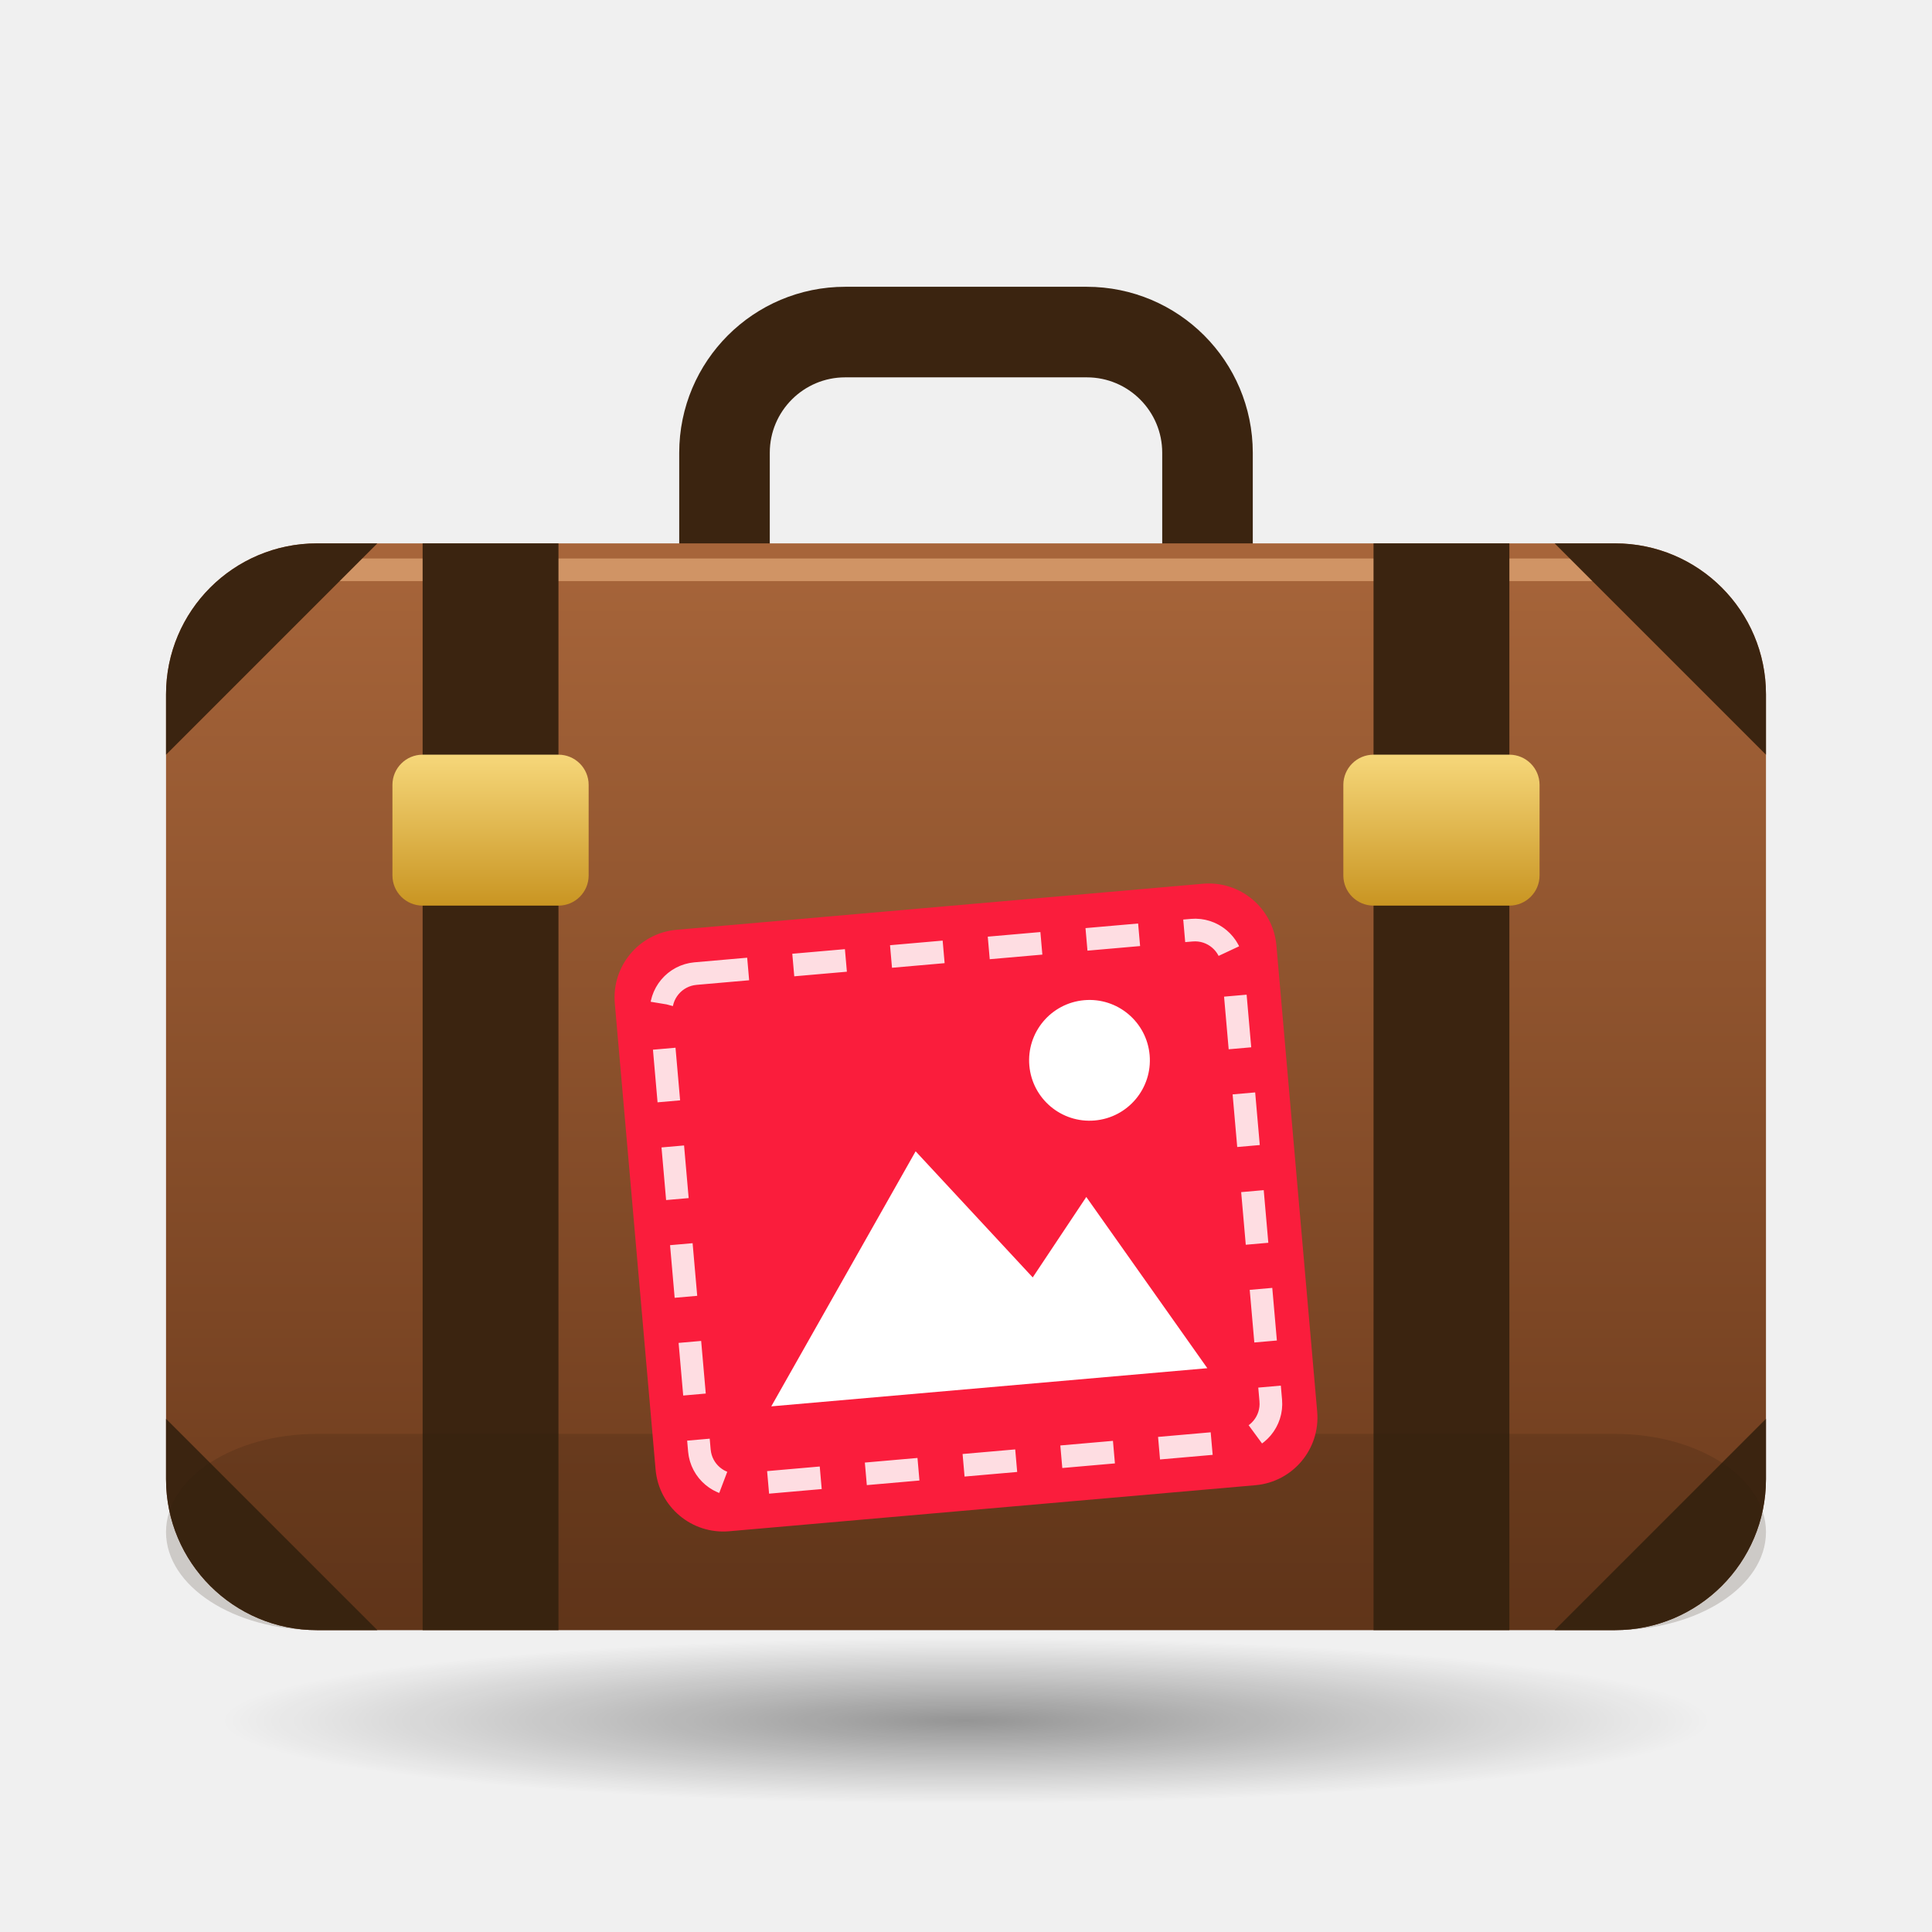
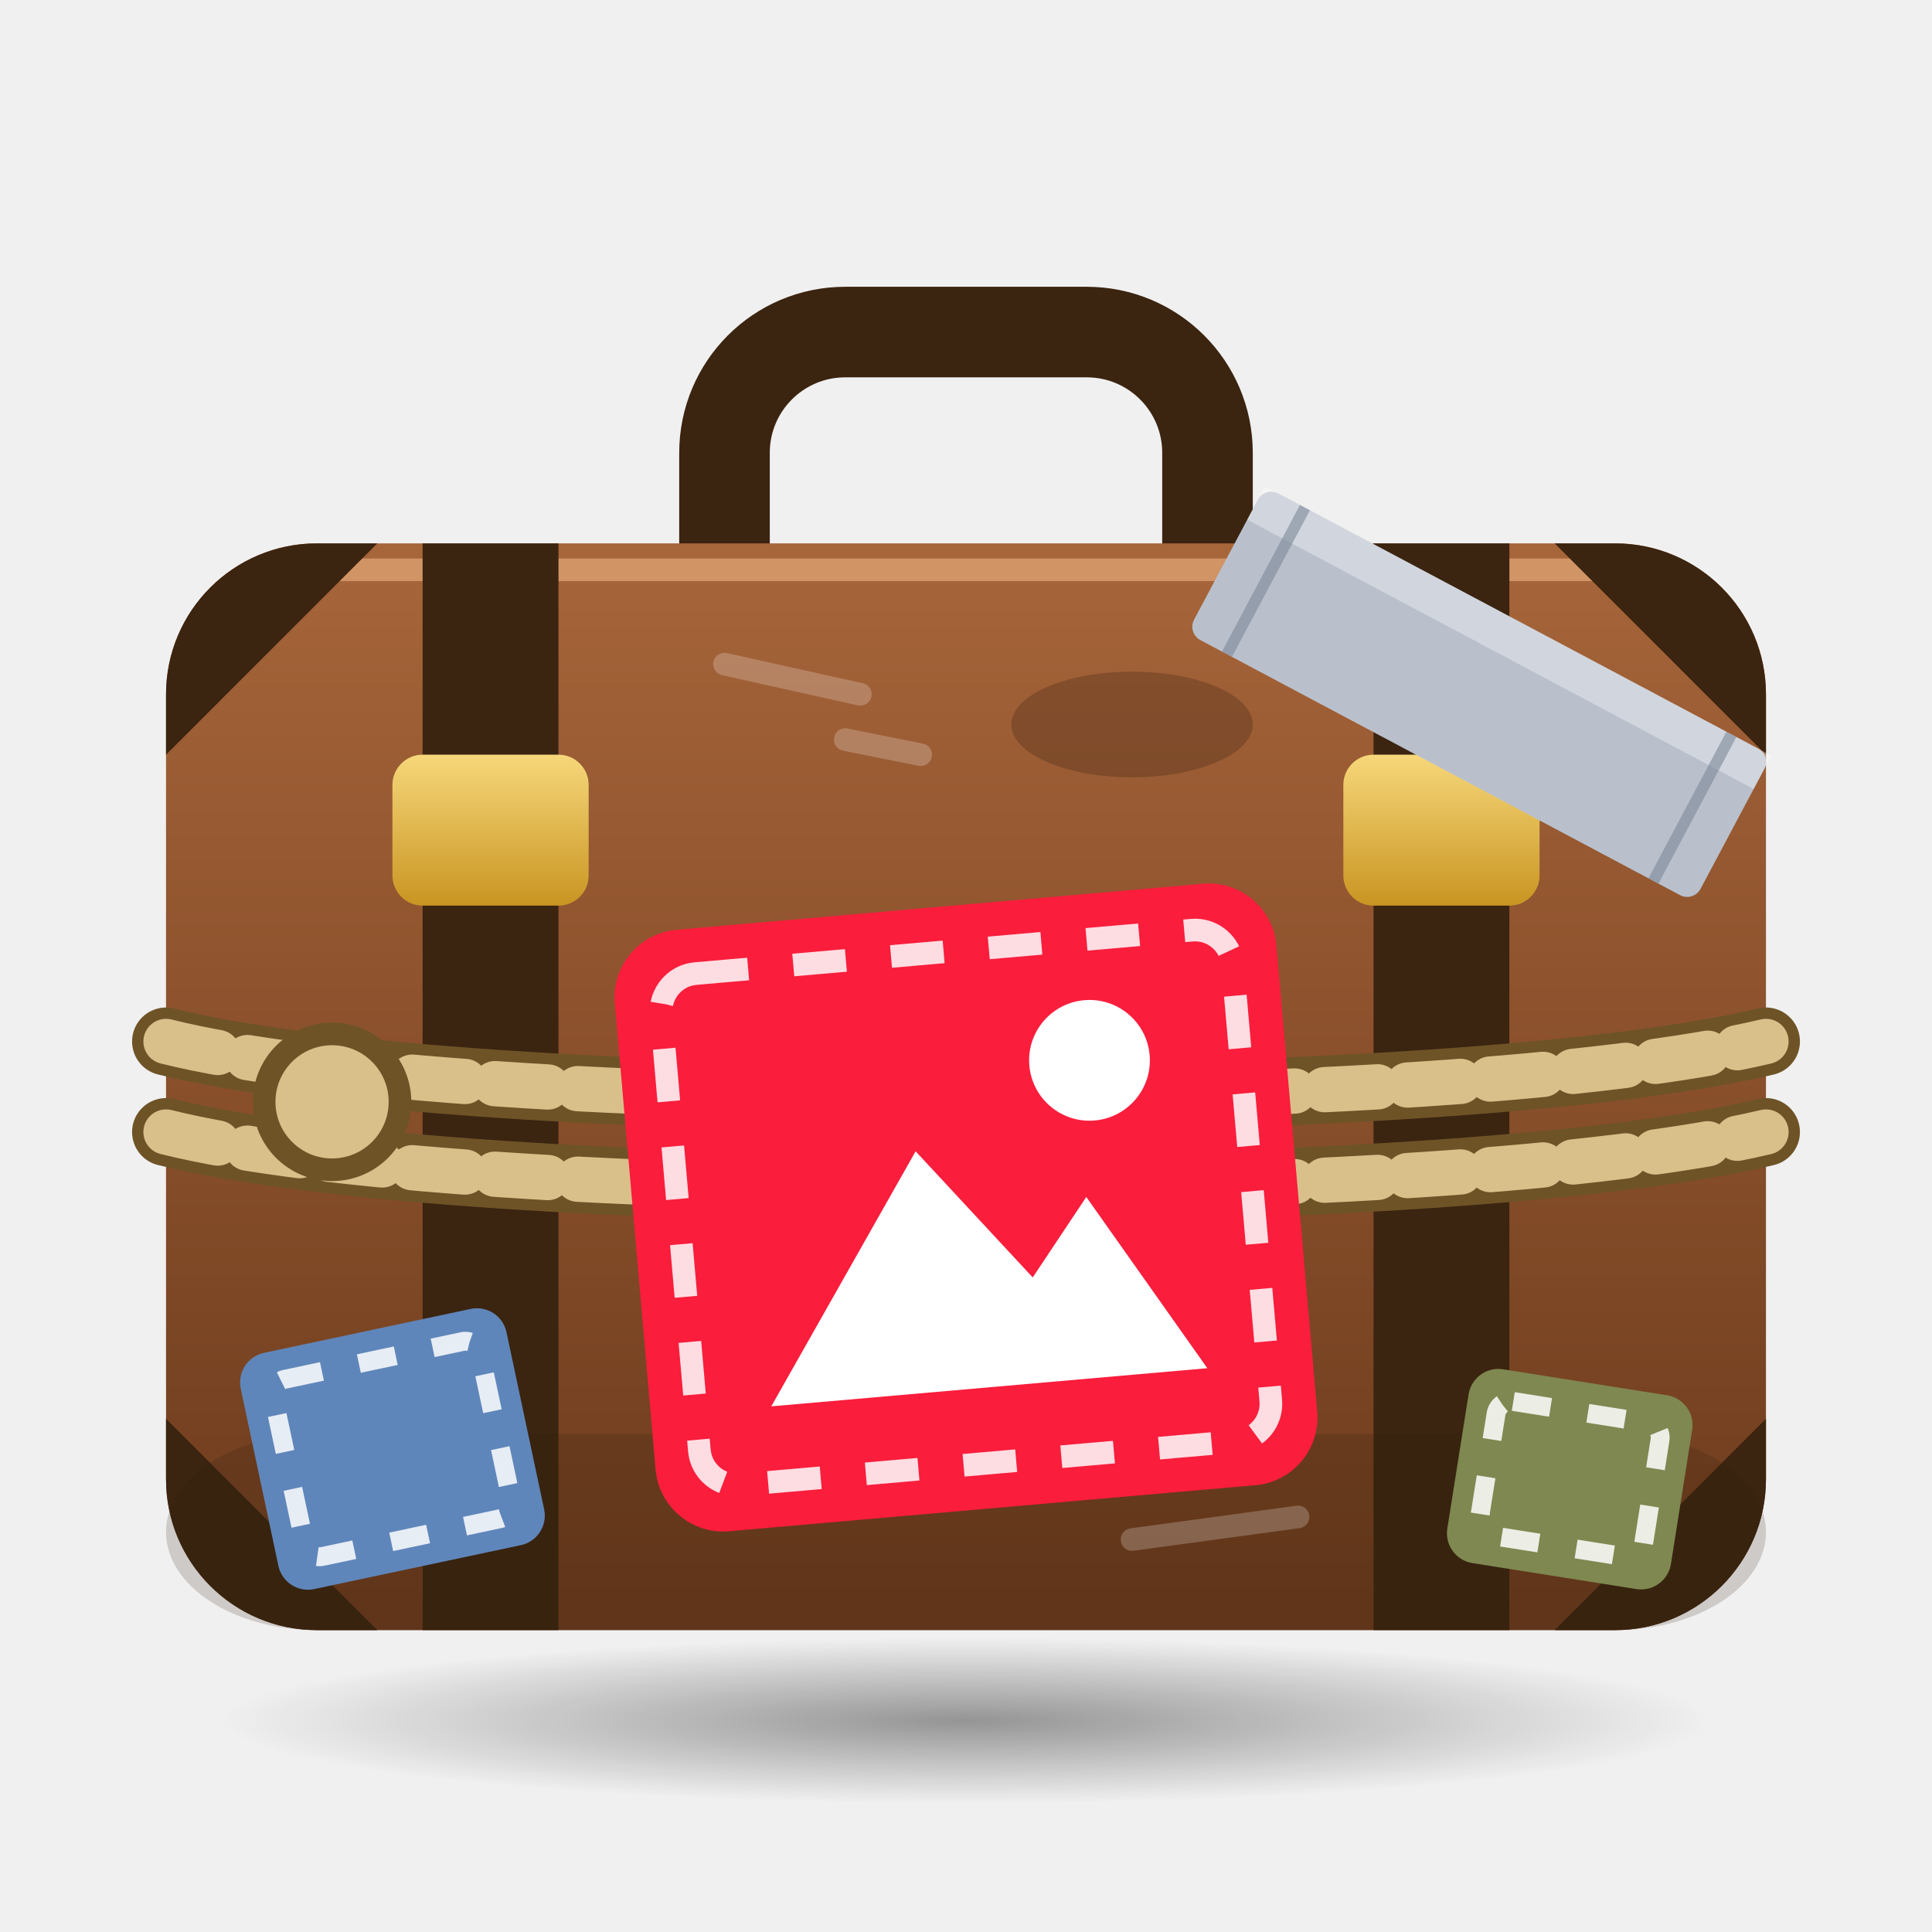
<svg xmlns="http://www.w3.org/2000/svg" viewBox="0 0 256 256">
  <defs>
    <radialGradient id="ground" cx=".5" cy=".5" r=".5">
      <stop offset="0" stop-color="#000" stop-opacity=".38" />
      <stop offset="1" stop-color="#000" stop-opacity="0" />
    </radialGradient>
    <linearGradient id="b" x1="0" y1="0" x2="0" y2="1">
      <stop offset="0" stop-color="#A7653A" />
      <stop offset="1" stop-color="#6B3A1C" />
    </linearGradient>
    <linearGradient id="m" x1="0" y1="0" x2="0" y2="1">
      <stop offset="0" stop-color="#F6D77A" />
      <stop offset="1" stop-color="#C99522" />
    </linearGradient>
  </defs>
  <ellipse cx="128" cy="228" rx="100" ry="11" fill="url(#ground)" />
  <path d="M96 76V60a16 16 0 0 1 16-16h32a16 16 0 0 1 16 16v16" fill="none" stroke="#3B2410" stroke-width="12" stroke-linecap="round" />
  <rect x="22" y="72" width="212" height="144" rx="20" fill="url(#b)" />
  <rect x="38" y="74" width="180" height="3" rx="1.500" fill="#E3A877" opacity=".7" />
  <path d="M22 100V92a20 20 0 0 1 20-20h8zM234 100V92a20 20 0 0 0-20-20h-8zM22 188v8a20 20 0 0 0 20 20h8zM234 188v8a20 20 0 0 1-20 20h-8z" fill="#3B2410" />
  <rect x="56" y="72" width="18" height="144" fill="#3B2410" />
  <rect x="182" y="72" width="18" height="144" fill="#3B2410" />
  <rect x="52" y="100" width="26" height="20" rx="4" fill="url(#m)" />
  <rect x="178" y="100" width="26" height="20" rx="4" fill="url(#m)" />
  <rect x="22" y="190" width="212" height="26" rx="20" fill="#2B190A" opacity=".18" />
+   <path d="M22 138c40 10 170 10 212 0" fill="none" stroke="#6E5327" stroke-width="9" stroke-linecap="round" />
+   <path d="M22 138c40 10 170 10 212 0" fill="none" stroke="#D9C08A" stroke-width="6" stroke-linecap="round" stroke-dasharray="7 4" />
+   <path d="M22 150c40 10 170 10 212 0" fill="none" stroke="#6E5327" stroke-width="9" stroke-linecap="round" />
+   <path d="M22 150c40 10 170 10 212 0" fill="none" stroke="#D9C08A" stroke-width="6" stroke-linecap="round" stroke-dasharray="7 4" />
+   <circle cx="44" cy="146" r="9" fill="#D9C08A" stroke="#6E5327" stroke-width="3" />
+   <g transform="rotate(28 196 92)">
+     <rect x="158.0" y="81" width="76" height="22" rx="2" fill="#B9C0CC" />
+     <rect x="158.0" y="81" width="76" height="5" fill="#fff" opacity=".35" />
+     <path d="M164.0 81v22M228.0 81v22" stroke="#7C8798" stroke-width="1.500" opacity=".6" />
+   </g>
+   <g transform="rotate(-12 52 192)">
+     <rect x="34.0" y="176.0" width="36" height="32" rx="4" fill="#5F86BA" />
+     <rect x="38.0" y="180.0" width="28" height="24" rx="2" fill="none" stroke="#fff" stroke-width="2.500" stroke-dasharray="5 5" opacity=".85" />
+   </g>
+   <g transform="rotate(9 208 196)">
+     <rect x="193.0" y="183.0" width="30" height="26" rx="4" fill="#7E8850" />
+     <rect x="197.0" y="187.0" width="22" height="18" rx="2" fill="none" stroke="#fff" stroke-width="2.500" stroke-dasharray="5 5" opacity=".85" />
+   </g>
+   <g stroke="#fff" stroke-width="3" stroke-linecap="round" opacity=".22">
+     <path d="M96 88l18 4" />
+     <path d="M150 204l22 -3" />
+     <path d="M112 98l10 2" />
+   </g>
+   <ellipse cx="150" cy="96" rx="16" ry="7" fill="#2B190A" opacity=".25" />
  <g transform="translate(0 4) rotate(-5 128 156)">
    <rect x="84" y="116" width="88" height="80" rx="9" fill="#FA1D3C" />
    <rect x="90" y="122" width="76" height="68" rx="5" fill="none" stroke="#fff" stroke-width="3" stroke-dasharray="7 6" opacity=".85" />
    <g fill="#fff">
      <circle cx="146" cy="138" r="8" />
      <path d="M100 180l22-32 14 18 8-10 14 24z" />
    </g>
  </g>
</svg>
